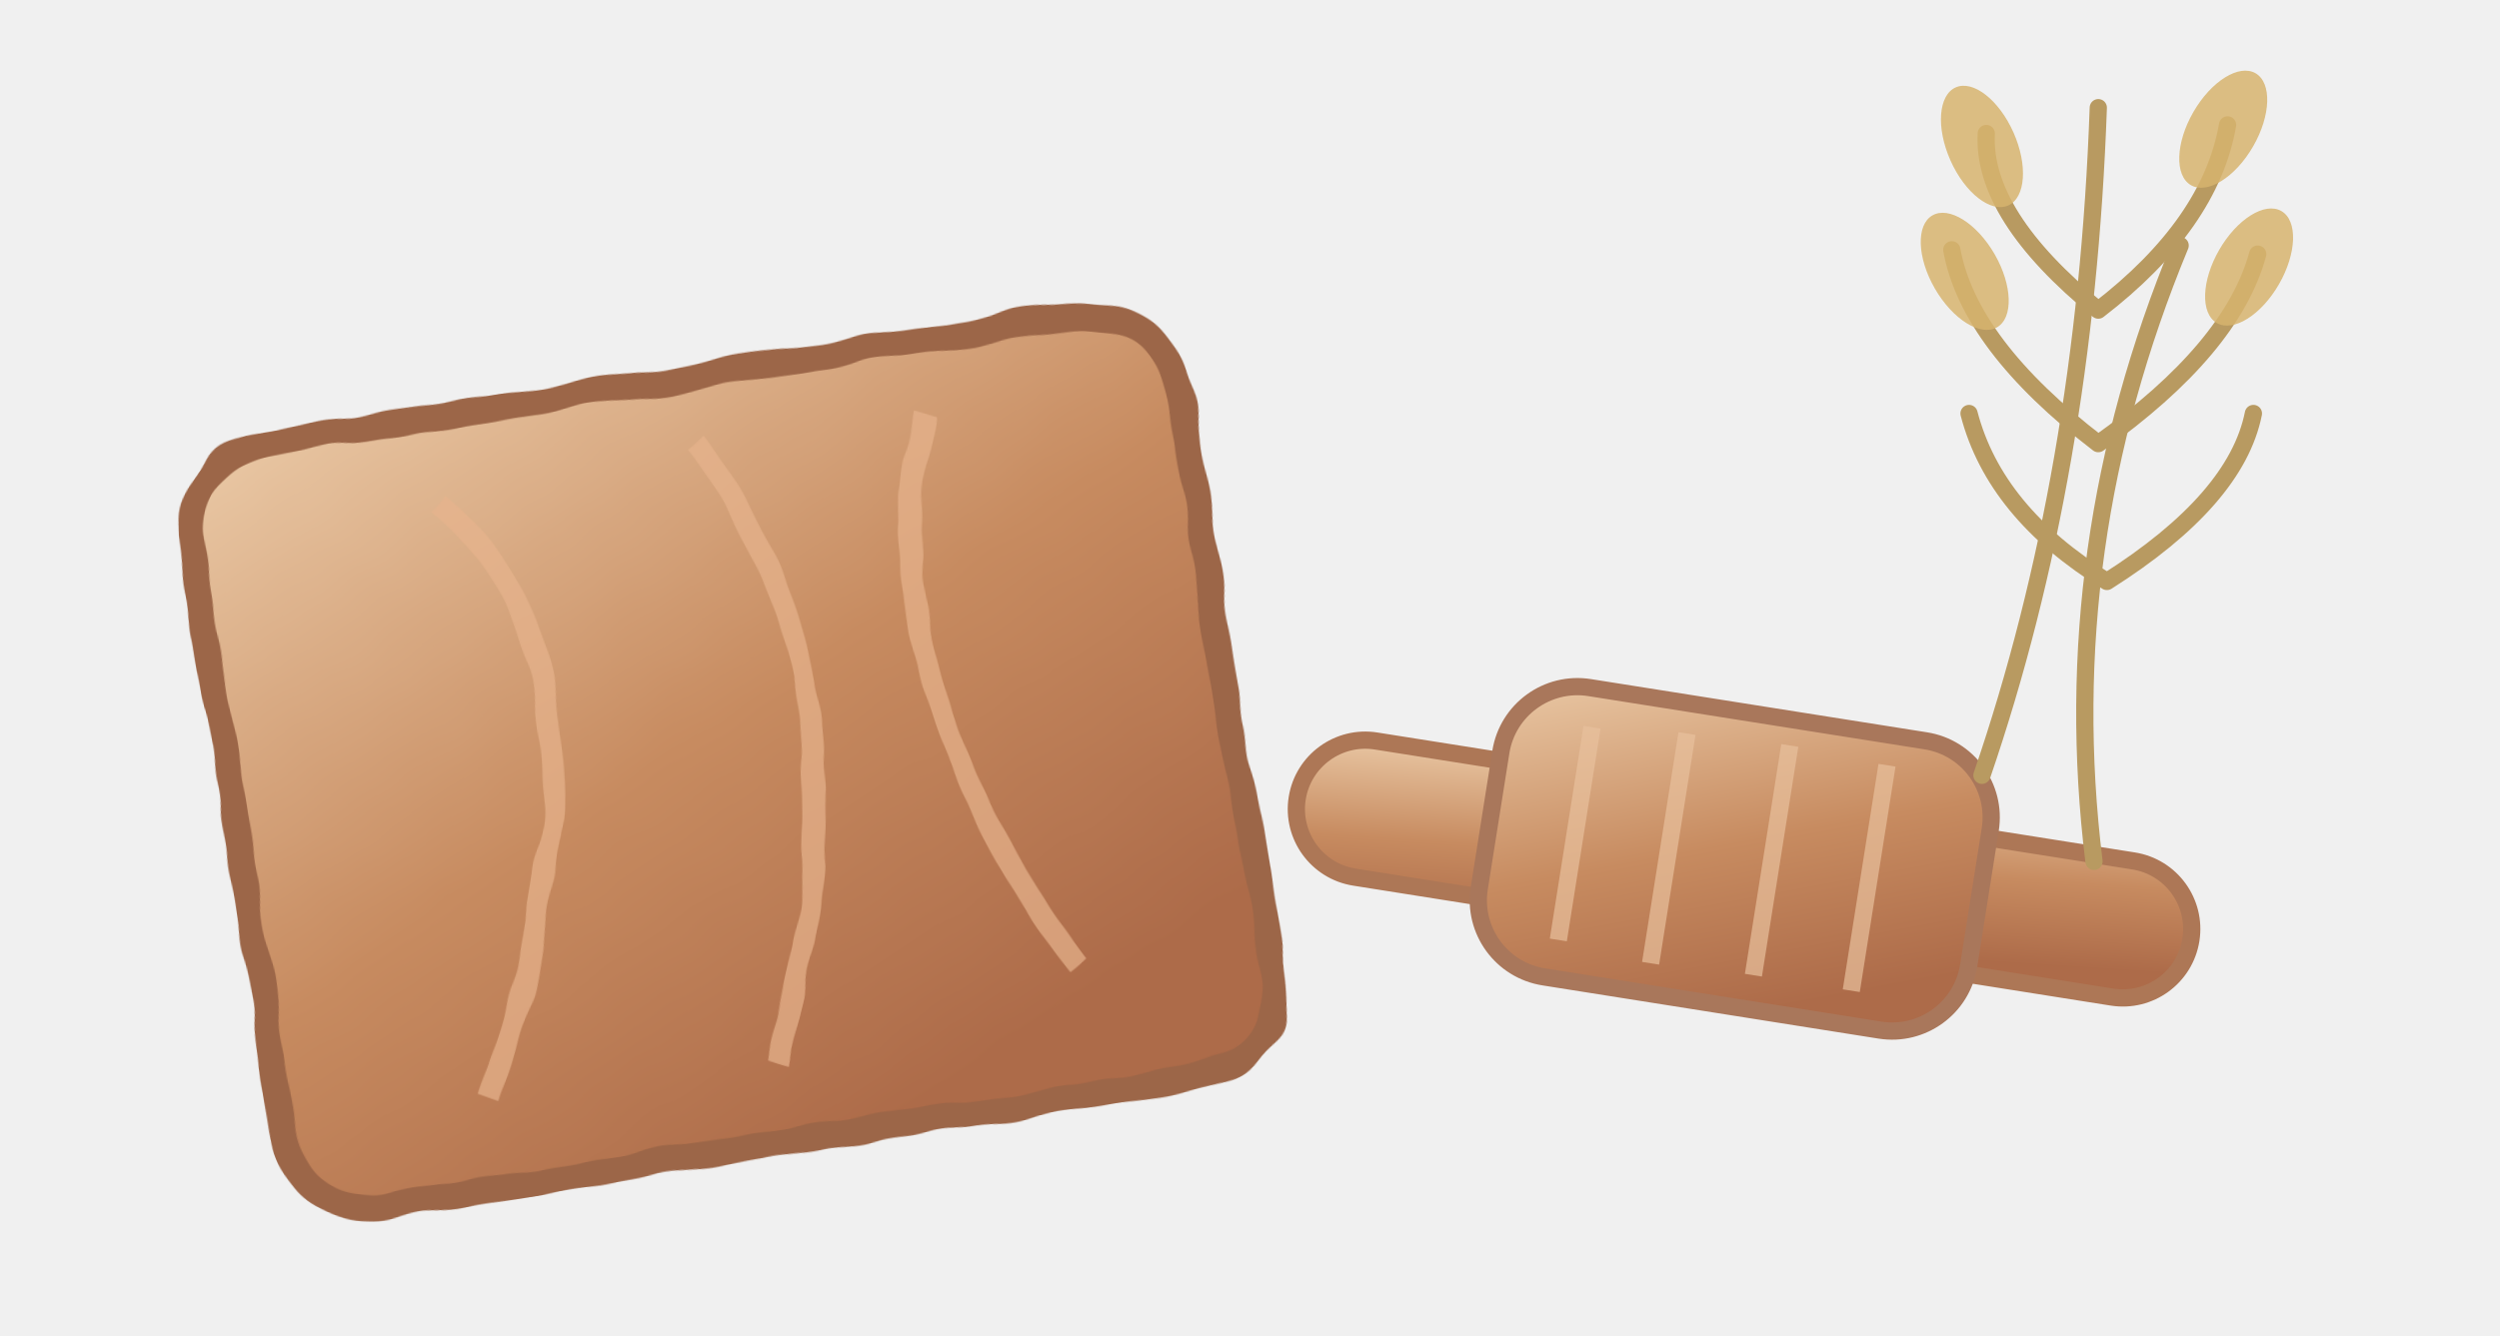
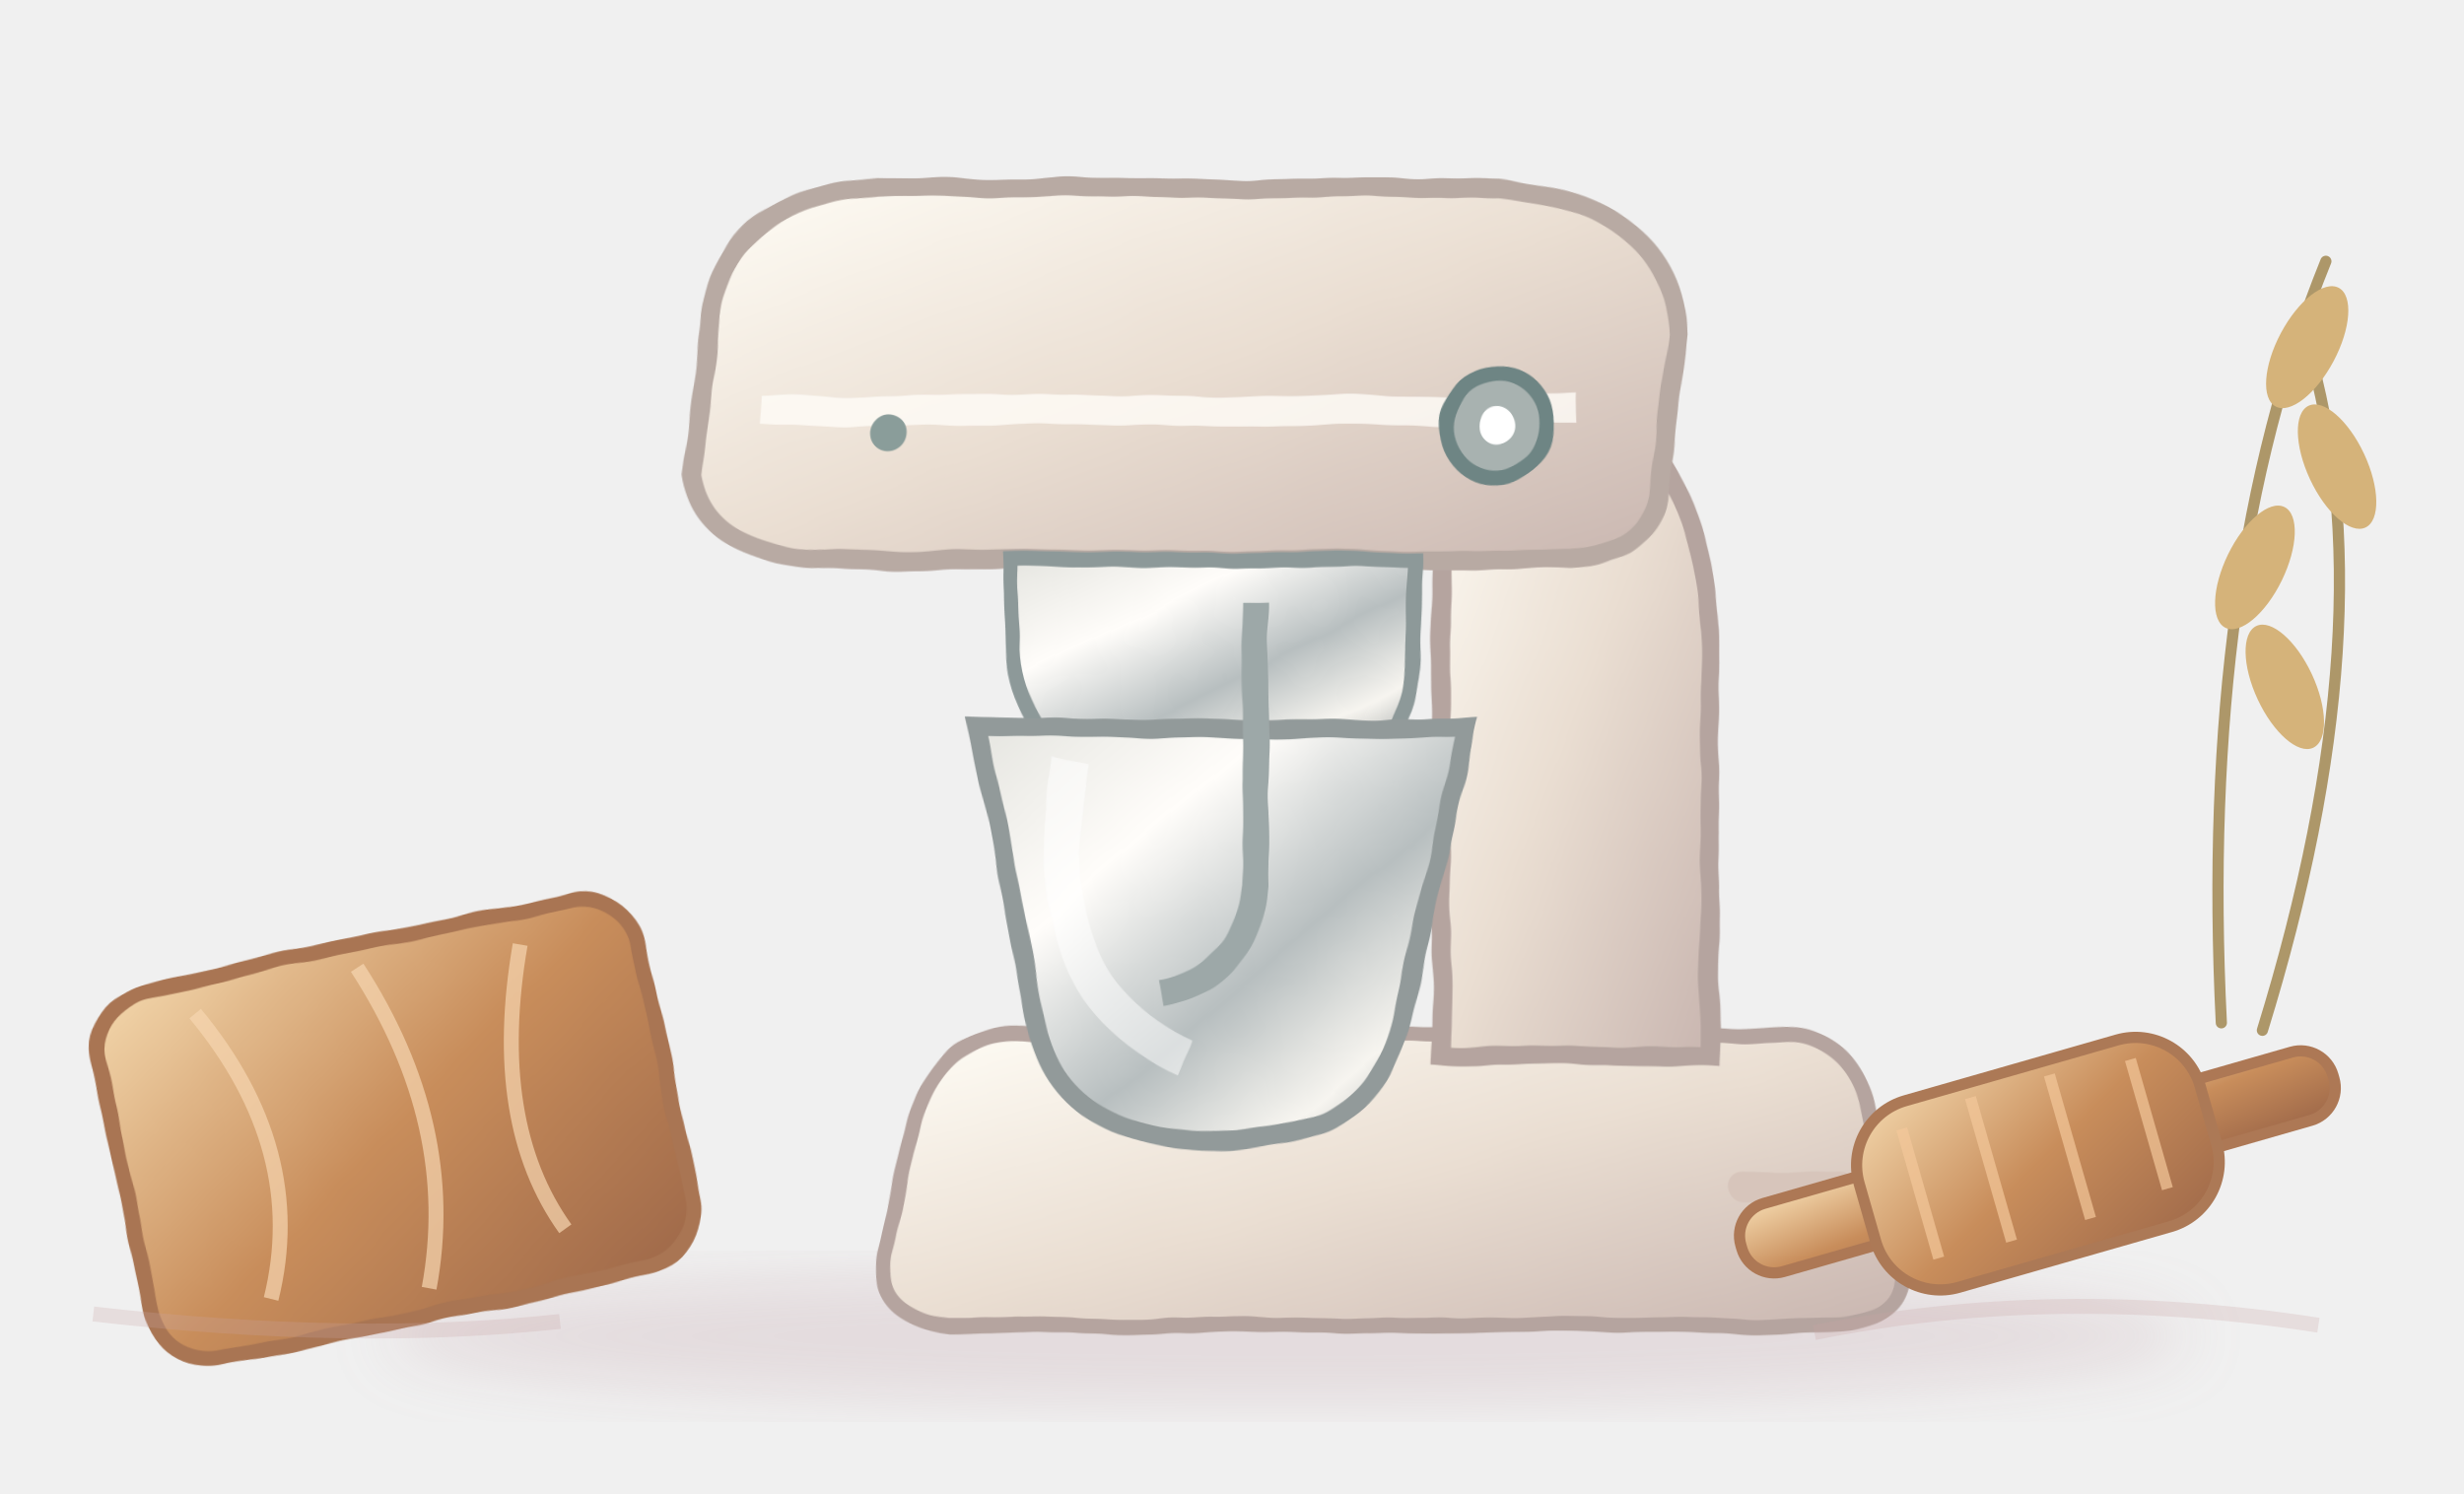
- <svg xmlns="http://www.w3.org/2000/svg" viewBox="0 0 580 310">
+ <svg xmlns="http://www.w3.org/2000/svg" viewBox="0 0 660 400" role="img" aria-labelledby="t d">
  <defs>
-     <linearGradient id="wood" x2=".6" y2="1">
-       <stop stop-color="#eac9a6" />
-       <stop offset=".55" stop-color="#c78b60" />
-       <stop offset="1" stop-color="#ad6b49" />
+     <linearGradient id="steel" x1="0" y1="0" x2="1" y2="1">
+       <stop stop-color="#e5e5e0" />
+       <stop offset=".3" stop-color="#fffdfa" />
+       <stop offset=".58" stop-color="#b8bfc0" />
+       <stop offset=".8" stop-color="#f7f5f0" />
+       <stop offset="1" stop-color="#949a9a" />
    </linearGradient>
-     <filter id="w">
-       <feTurbulence type="fractalNoise" baseFrequency=".06" numOctaves="2" seed="4" result="n" />
-       <feDisplacementMap in="SourceGraphic" in2="n" scale="3" />
+     <linearGradient id="cream" x1="0" y1="0" x2="1" y2="1">
+       <stop stop-color="#fffdf6" />
+       <stop offset=".5" stop-color="#eaded2" />
+       <stop offset="1" stop-color="#c9b6b0" />
+     </linearGradient>
+     <linearGradient id="wood" x1="0" y1="0" x2="1" y2="1">
+       <stop stop-color="#f3d7ac" />
+       <stop offset=".5" stop-color="#c88d5b" />
+       <stop offset="1" stop-color="#9e6849" />
+     </linearGradient>
+     <filter id="wash">
+       <feTurbulence type="fractalNoise" baseFrequency=".035" numOctaves="3" seed="4" result="n" />
+       <feDisplacementMap in="SourceGraphic" in2="n" scale="2.5" />
+     </filter>
+     <filter id="shadow">
+       <feGaussianBlur stdDeviation="8" />
    </filter>
  </defs>
-   <g transform="translate(25 40) rotate(-9 125 120)" filter="url(#w)">
-     <path d="M48 50h186q24 0 24 24v135q0 20-24 20H48q-22 0-22-22V72q0-22 22-22z" fill="url(#wood)" stroke="#9c6648" stroke-width="6" />
-     <path d="M84 70q40 45-10 138M145 65q35 65-4 145M199 67q-24 58 15 132" fill="none" stroke="#e7b48d" stroke-width="5" opacity=".7" />
+   <ellipse cx="345" cy="358" rx="242" ry="19" fill="#a97985" opacity=".17" filter="url(#shadow)" />
+   <g transform="translate(145 38)" filter="url(#wash)">
+     <path d="M129 239h202q22 0 26 25l8 36q1 17-19 17H109q-20-2-17-19l8-35q5-24 29-24z" fill="url(#cream)" stroke="#b5a49f" stroke-width="4" />
+     <path d="M256 55q54 16 57 76v114h-72V114q0-38 15-59z" fill="url(#cream)" stroke="#b5a49f" stroke-width="5" />
+     <path d="M45 46q5-30 45-34h166q47 5 48 39l-5 44q-3 15-23 17H76q-33-2-36-23z" fill="url(#cream)" stroke="#b8aaa3" stroke-width="5" />
+     <path d="M59 72h219" stroke="#fffdf8" stroke-width="8" opacity=".8" />
+     <path d="M126 112h108v22q0 20-12 31h-82q-14-14-14-31z" fill="url(#steel)" stroke="#8d9999" stroke-width="4" />
+     <path d="M117 157h131l-18 80q-7 30-48 31-41 0-49-29z" fill="url(#steel)" stroke="#929a9a" stroke-width="5" />
+     <path d="M142 166q-12 60 30 79" fill="none" stroke="#fff" stroke-width="10" opacity=".5" />
+     <path d="M191 123v76q-2 25-25 29" fill="none" stroke="#9da8a8" stroke-width="7" />
+     <circle cx="256" cy="76" r="14" fill="#a8b2b0" stroke="#6e8584" stroke-width="4" />
+     <circle cx="256" cy="76" r="5" fill="#fff" />
+     <circle cx="93" cy="78" r="5" fill="#8a9d9a" />
+     <path d="M322 280h26" stroke="#d7c5bb" stroke-width="8" stroke-linecap="round" />
  </g>
-   <g transform="translate(290 145) rotate(9 110 55)">
-     <rect x="10" y="40" width="210" height="32" rx="16" fill="url(#wood)" stroke="#ad7756" stroke-width="4" />
-     <rect x="55" y="20" width="115" height="68" rx="18" fill="url(#wood)" stroke="#a9775b" stroke-width="4" />
-     <path d="M75 29v50M97 27v54M121 26v54M144 27v53" stroke="#e8c09d" stroke-width="4" opacity=".7" />
+   <g transform="translate(30 238) rotate(-12 80 55)">
+     <rect x="0" y="13" width="148" height="101" rx="16" fill="url(#wood)" stroke="#a97553" stroke-width="4" filter="url(#wash)" />
+     <path d="M28 22q22 42 4 79M73 19q18 47 1 88M117 22q-18 45-4 77" stroke="#f6d6b0" stroke-width="4" fill="none" opacity=".7" />
  </g>
-   <g fill="none" stroke="#b89a61" stroke-width="4" stroke-linecap="round">
-     <path d="M460 180q24-70 27-155" />
-     <path d="M486 200q-9-73 20-143" />
-     <path d="M487 72q-27-22-26-41m26 41q26-20 30-43m-30 74q-30-23-34-45m34 45q31-22 37-44m-35 76q-26-16-32-39m32 39q30-19 34-39" />
+   <g transform="translate(442 284) rotate(-16 88 25)">
+     <rect x="20" y="22" width="165" height="19" rx="9" fill="url(#wood)" stroke="#ad7855" stroke-width="3" />
+     <rect x="55" y="6" width="95" height="52" rx="18" fill="url(#wood)" stroke="#ac7956" stroke-width="3" />
+     <path d="M70 13v36m20-39v40m22-40v40m22-38v36" stroke="#f3c79a" stroke-width="3" opacity=".7" />
  </g>
-   <g fill="#d7b46e" opacity=".85">
-     <ellipse cx="460" cy="34" rx="8" ry="15" transform="rotate(-24 460 34)" />
-     <ellipse cx="516" cy="30" rx="8" ry="15" transform="rotate(30 516 30)" />
-     <ellipse cx="456" cy="63" rx="8" ry="15" transform="rotate(-30 456 63)" />
-     <ellipse cx="522" cy="62" rx="8" ry="15" transform="rotate(30 522 62)" />
+   <g stroke="#ad9769" stroke-width="3" fill="none" stroke-linecap="round">
+     <path d="M595 274q-6-120 28-204M606 276q34-110 12-184" />
  </g>
+   <g fill="#d5b37a">
+     <ellipse cx="618" cy="93" rx="8" ry="18" transform="rotate(28 618 93)" />
+     <ellipse cx="626" cy="125" rx="8" ry="18" transform="rotate(-25 626 125)" />
+     <ellipse cx="604" cy="152" rx="8" ry="18" transform="rotate(26 604 152)" />
+     <ellipse cx="612" cy="184" rx="8" ry="18" transform="rotate(-25 612 184)" />
+   </g>
+   <path d="M25 352q70 8 125 2m336 3q64-13 135-2" fill="none" stroke="#c9a3a4" stroke-width="4" opacity=".25" />
</svg>
